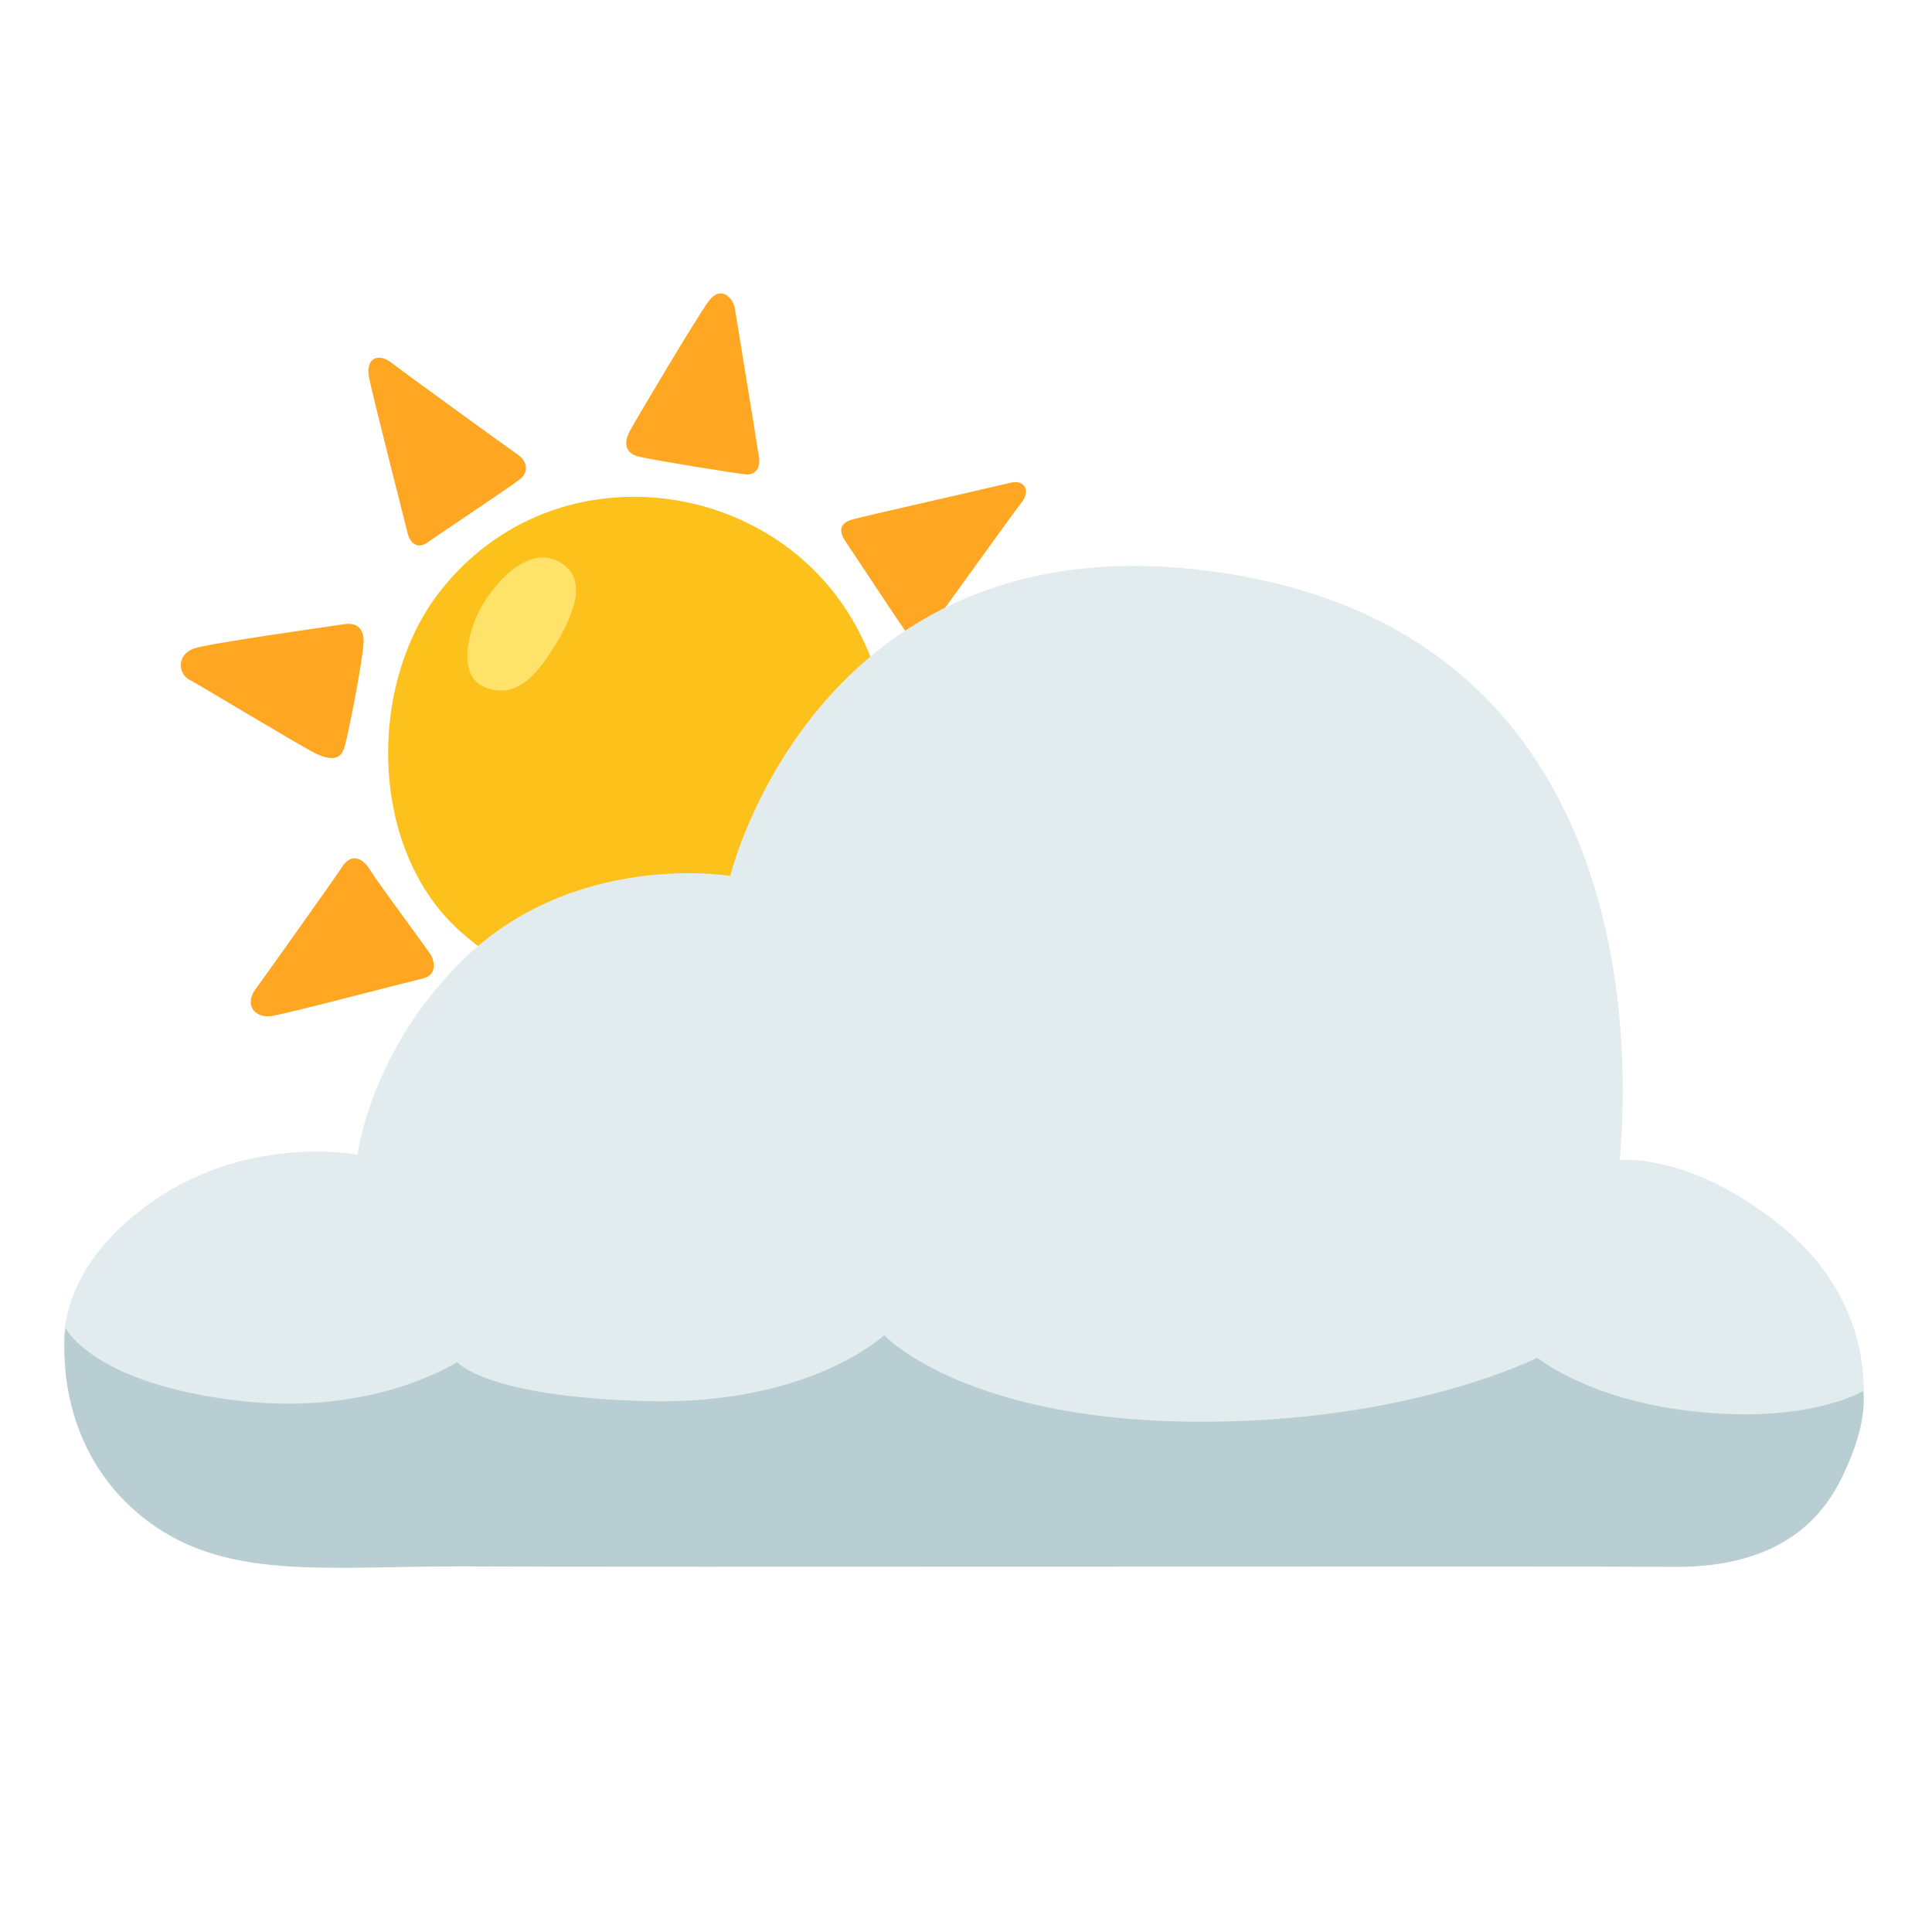
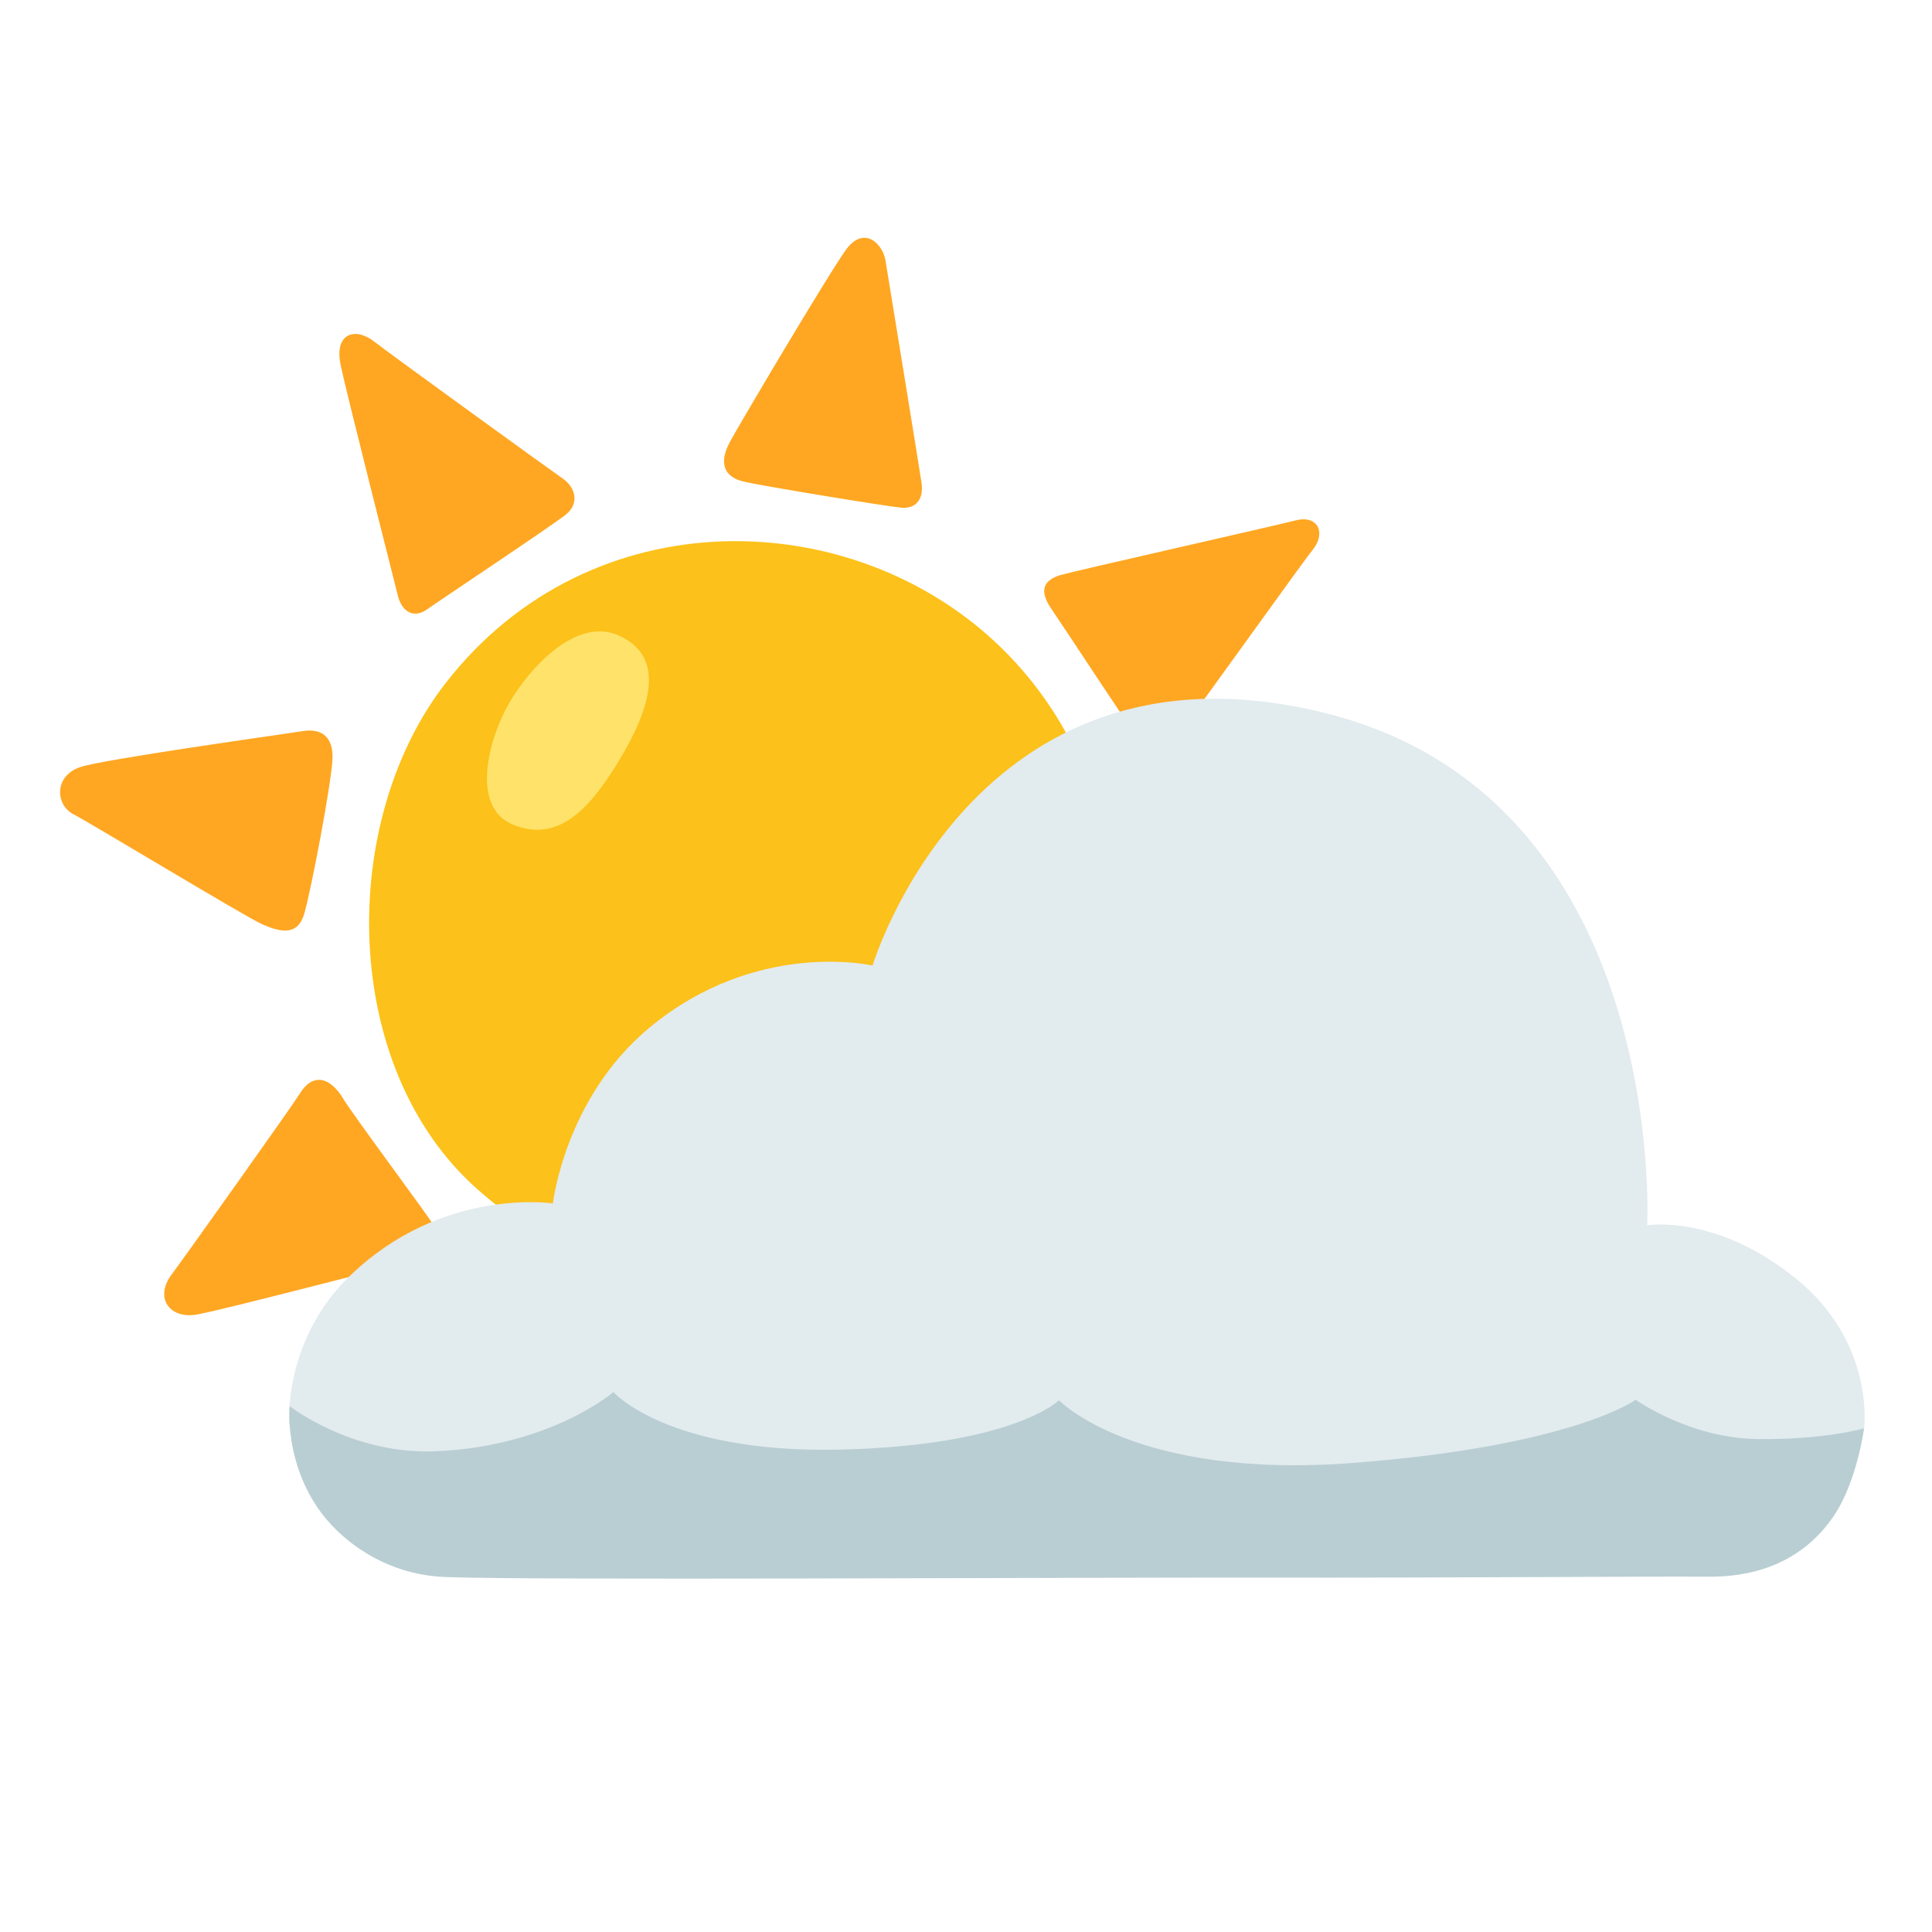
<svg xmlns="http://www.w3.org/2000/svg" width="128" height="128" viewBox="0 0 128 128">
-   <path fill="#fcc11a" d="M29.12 39.22c-4.79 6.16-4.71 17.1 1.41 22.52c6.95 6.15 16.73 6.09 22.88.43c7.38-6.79 6.95-18.09.43-24.48c-6.55-6.44-18.26-6.78-24.72 1.53" />
-   <path fill="#fee269" d="M36.81 37.11c-1.89-.84-3.97 1.44-4.87 3.01c-.9 1.56-1.74 4.63.18 5.41s3.31-.54 4.69-2.83c1.39-2.29 2.17-4.63 0-5.59" />
-   <path fill="#ffa722" d="M41.74 28.53c-.46.86-.3 1.52.61 1.73c.91.22 6.59 1.14 7.07 1.17c.69.04.95-.48.87-1.08s-1.47-9.11-1.6-9.89s-.95-1.56-1.73-.52s-4.87 7.94-5.22 8.59m14.71 5.89c-.89.28-.87.82-.39 1.52c.48.69 3.77 5.72 4.08 6.07c.3.35.82.43 1.26-.09c.43-.52 5.85-8.11 6.25-8.59c.65-.78.26-1.6-.74-1.34c-.77.2-9.9 2.26-10.46 2.43M22.62 57.5c.61-1 1.39-.74 1.95.22c.39.65 3.64 5.03 3.95 5.51c.3.48.43 1.39-.52 1.6c-.95.22-8.72 2.26-9.93 2.47c-1.21.22-1.91-.74-1.13-1.78c.45-.61 5.33-7.46 5.68-8.02m-1.65-7.55c1.11.49 1.63.32 1.86-.48c.3-1.04 1.21-5.81 1.26-6.9c.03-.71-.26-1.39-1.34-1.21c-1.08.17-8.89 1.26-9.89 1.6c-1.16.4-1.08 1.68-.3 2.08c.91.49 7.63 4.56 8.41 4.91m13.49-18.21c.62-.5.43-1.21-.13-1.6s-7.53-5.43-8.41-6.12c-.78-.61-1.73-.39-1.47 1c.19 1 2.41 9.72 2.56 10.32c.17.69.69 1.04 1.3.61c.6-.44 5.5-3.69 6.15-4.21" />
-   <path fill="#e2ebee" d="M107.33 76.86c-.14-.46 4.52-33.89-25.85-38.83c-27.2-4.42-33.1 20-33.1 20s-10.33-1.73-17.76 5.61c-6.13 6.05-6.93 12.86-6.93 12.86S16.1 75 9.46 80.07C2.78 85.17 4.41 90.5 4.41 90.5l15.36 10.62l90.55-2.72l12.86-3.44s2.21-7.81-5.25-13.8c-6.02-4.83-10.6-4.3-10.6-4.3" />
-   <path fill="#b9ced3" d="M30.29 90.24s-5.41 3.54-14.13 2.6c-9.99-1.08-11.82-4.86-11.82-4.86s-1.09 7.4 4.93 12.39c5.44 4.51 12.29 3.35 21.83 3.41s73.63-.03 79.69.03c4.96.05 8.97-1.5 11.09-5.63c2.01-3.9 1.55-6.02 1.55-6.02s-3.61 2.24-11.47 1.32c-6.79-.79-10.11-3.53-10.11-3.53s-8.63 4.42-23.04 4.24c-15.1-.19-20.23-5.73-20.23-5.73s-4.9 4.64-15.67 4.37s-12.62-2.59-12.62-2.59" />
+   <path fill="#fcc11a" d="M29.53 45.25c-7.14 9.17-7.02 25.48 2.11 33.55c10.36 9.17 24.93 9.08 34.1.64c10.99-10.11 10.36-26.95.64-36.48c-9.77-9.59-27.23-10.09-36.85 2.29" />
+   <path fill="#fee269" d="M40.99 42.1c-2.82-1.25-5.91 2.15-7.26 4.48s-2.6 6.9.27 8.06s4.93-.81 6.99-4.21s3.22-6.89 0-8.33" />
+   <path fill="#ffa722" d="M48.34 29.31c-.68 1.28-.45 2.26.9 2.59c1.36.32 9.82 1.7 10.53 1.74c1.03.06 1.42-.71 1.29-1.62c-.13-.9-2.2-13.57-2.39-14.74c-.19-1.16-1.42-2.33-2.59-.78c-1.15 1.57-7.23 11.84-7.74 12.81m21.91 8.79c-1.33.41-1.29 1.23-.58 2.26s5.62 8.53 6.08 9.05s1.23.65 1.87-.13s8.72-12.09 9.31-12.8c.97-1.16.39-2.39-1.1-2c-1.14.3-14.74 3.37-15.58 3.62M19.84 72.49c.9-1.49 2.07-1.1 2.91.32c.58.97 5.43 7.5 5.88 8.21s.65 2.07-.78 2.39c-1.42.32-12.99 3.36-14.8 3.68s-2.84-1.1-1.68-2.65c.68-.9 7.95-11.11 8.47-11.95m-2.46-11.25c1.65.74 2.43.47 2.78-.71c.45-1.55 1.81-8.66 1.87-10.28c.04-1.05-.39-2.07-2-1.81c-1.62.26-13.25 1.87-14.74 2.39c-1.73.6-1.6 2.5-.45 3.1c1.36.72 11.38 6.79 12.54 7.31m20.1-27.14c.93-.74.65-1.81-.19-2.39s-11.22-8.09-12.54-9.11c-1.16-.9-2.59-.58-2.2 1.49c.28 1.48 3.59 14.48 3.81 15.38c.26 1.03 1.03 1.55 1.94.9s8.21-5.5 9.18-6.27" />
+   <path fill="#e2ebee" d="M109.13 81.18s1.45-28.45-21.58-34s-29.74 16.79-29.74 16.79s-7.68-1.79-14.8 4.13c-5.59 4.65-6.38 11.63-6.38 11.63s-7.35-1.12-13.47 4.82c-4.43 4.3-4 9.82-4 9.82l8.92 7.84l90.65-2.45l4.77-5.12s.76-5.68-4.54-9.95c-5.3-4.28-9.83-3.51-9.83-3.51" />
+   <path fill="#b9ced3" d="M40.64 92.23s3.61 4.08 15.06 3.81s14.46-3.27 14.46-3.27s5.02 5.27 19.53 4.15s18.68-4.18 18.68-4.18s3.54 2.53 8.02 2.6c4.47.07 7.11-.71 7.11-.71s-.47 3.56-2.03 5.84s-4.16 4.02-8.27 3.99c-4.12-.03-16.64.08-29.35.06s-49.03.19-54.4-.04c-4.09-.17-7.06-2.58-8.43-4.62c-2.19-3.26-1.83-6.7-1.83-6.7s4.12 3.23 9.68 2.99c7.6-.32 11.77-3.92 11.77-3.92" />
</svg>
